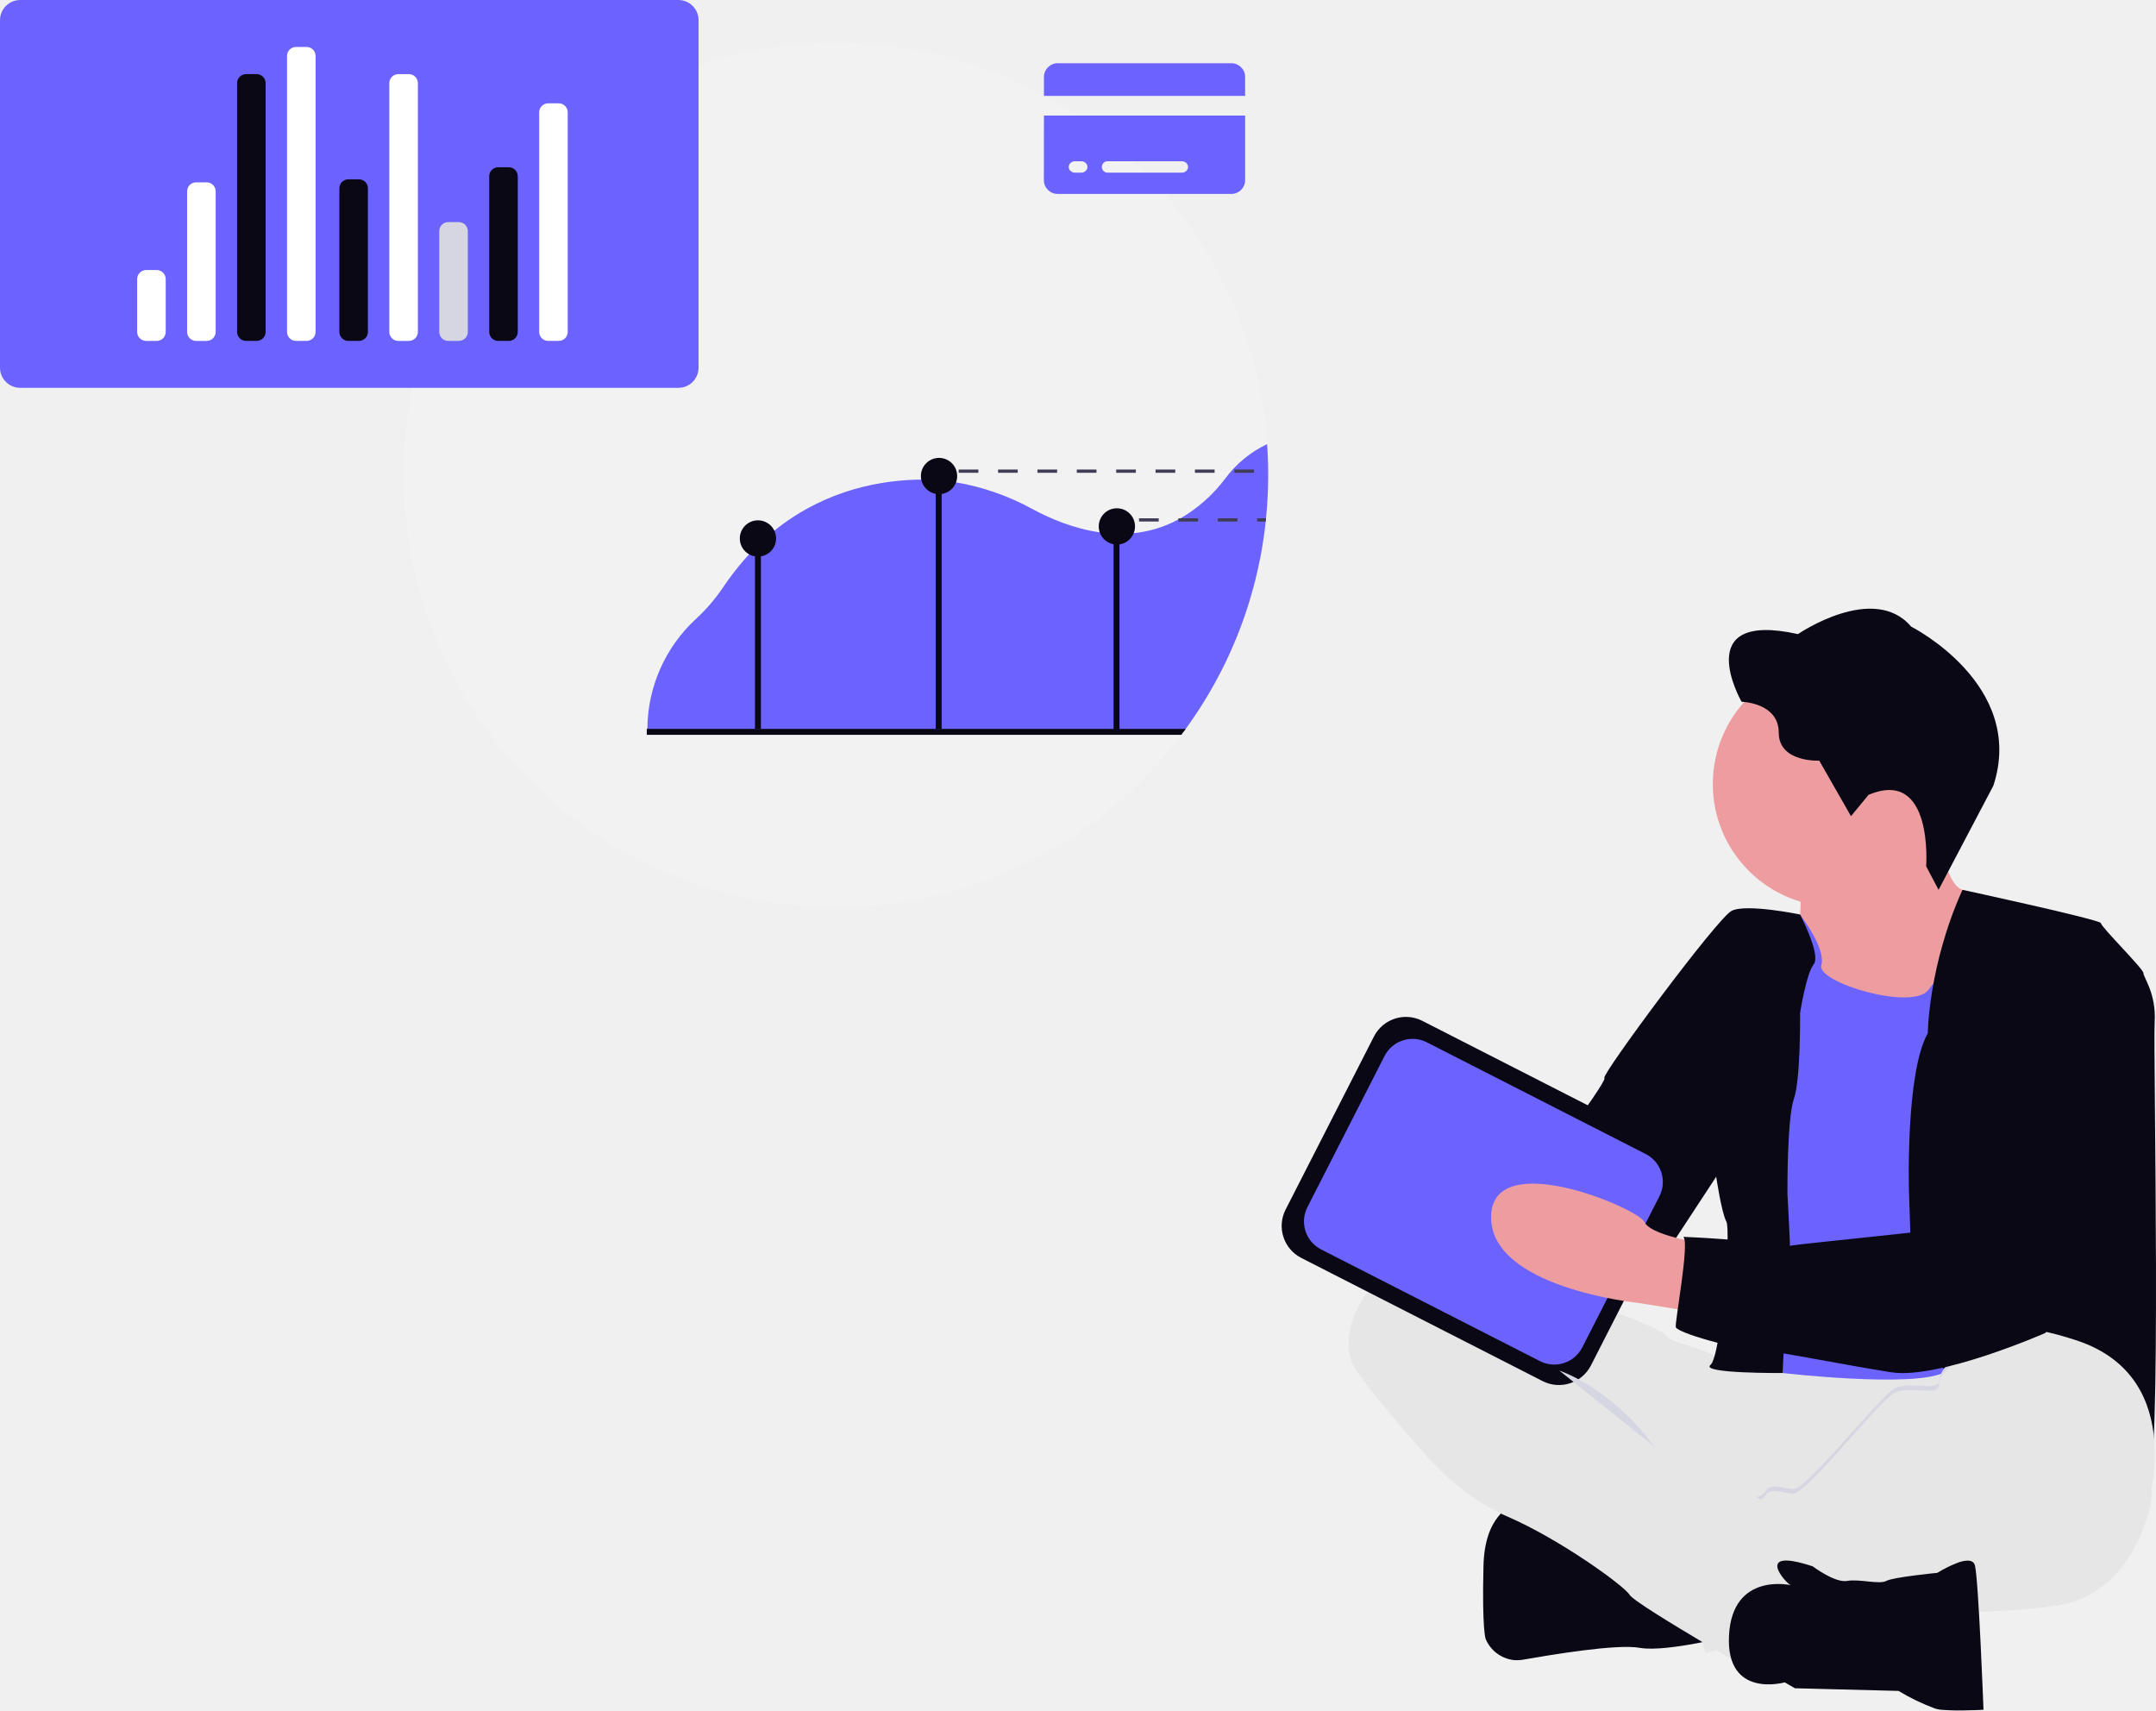
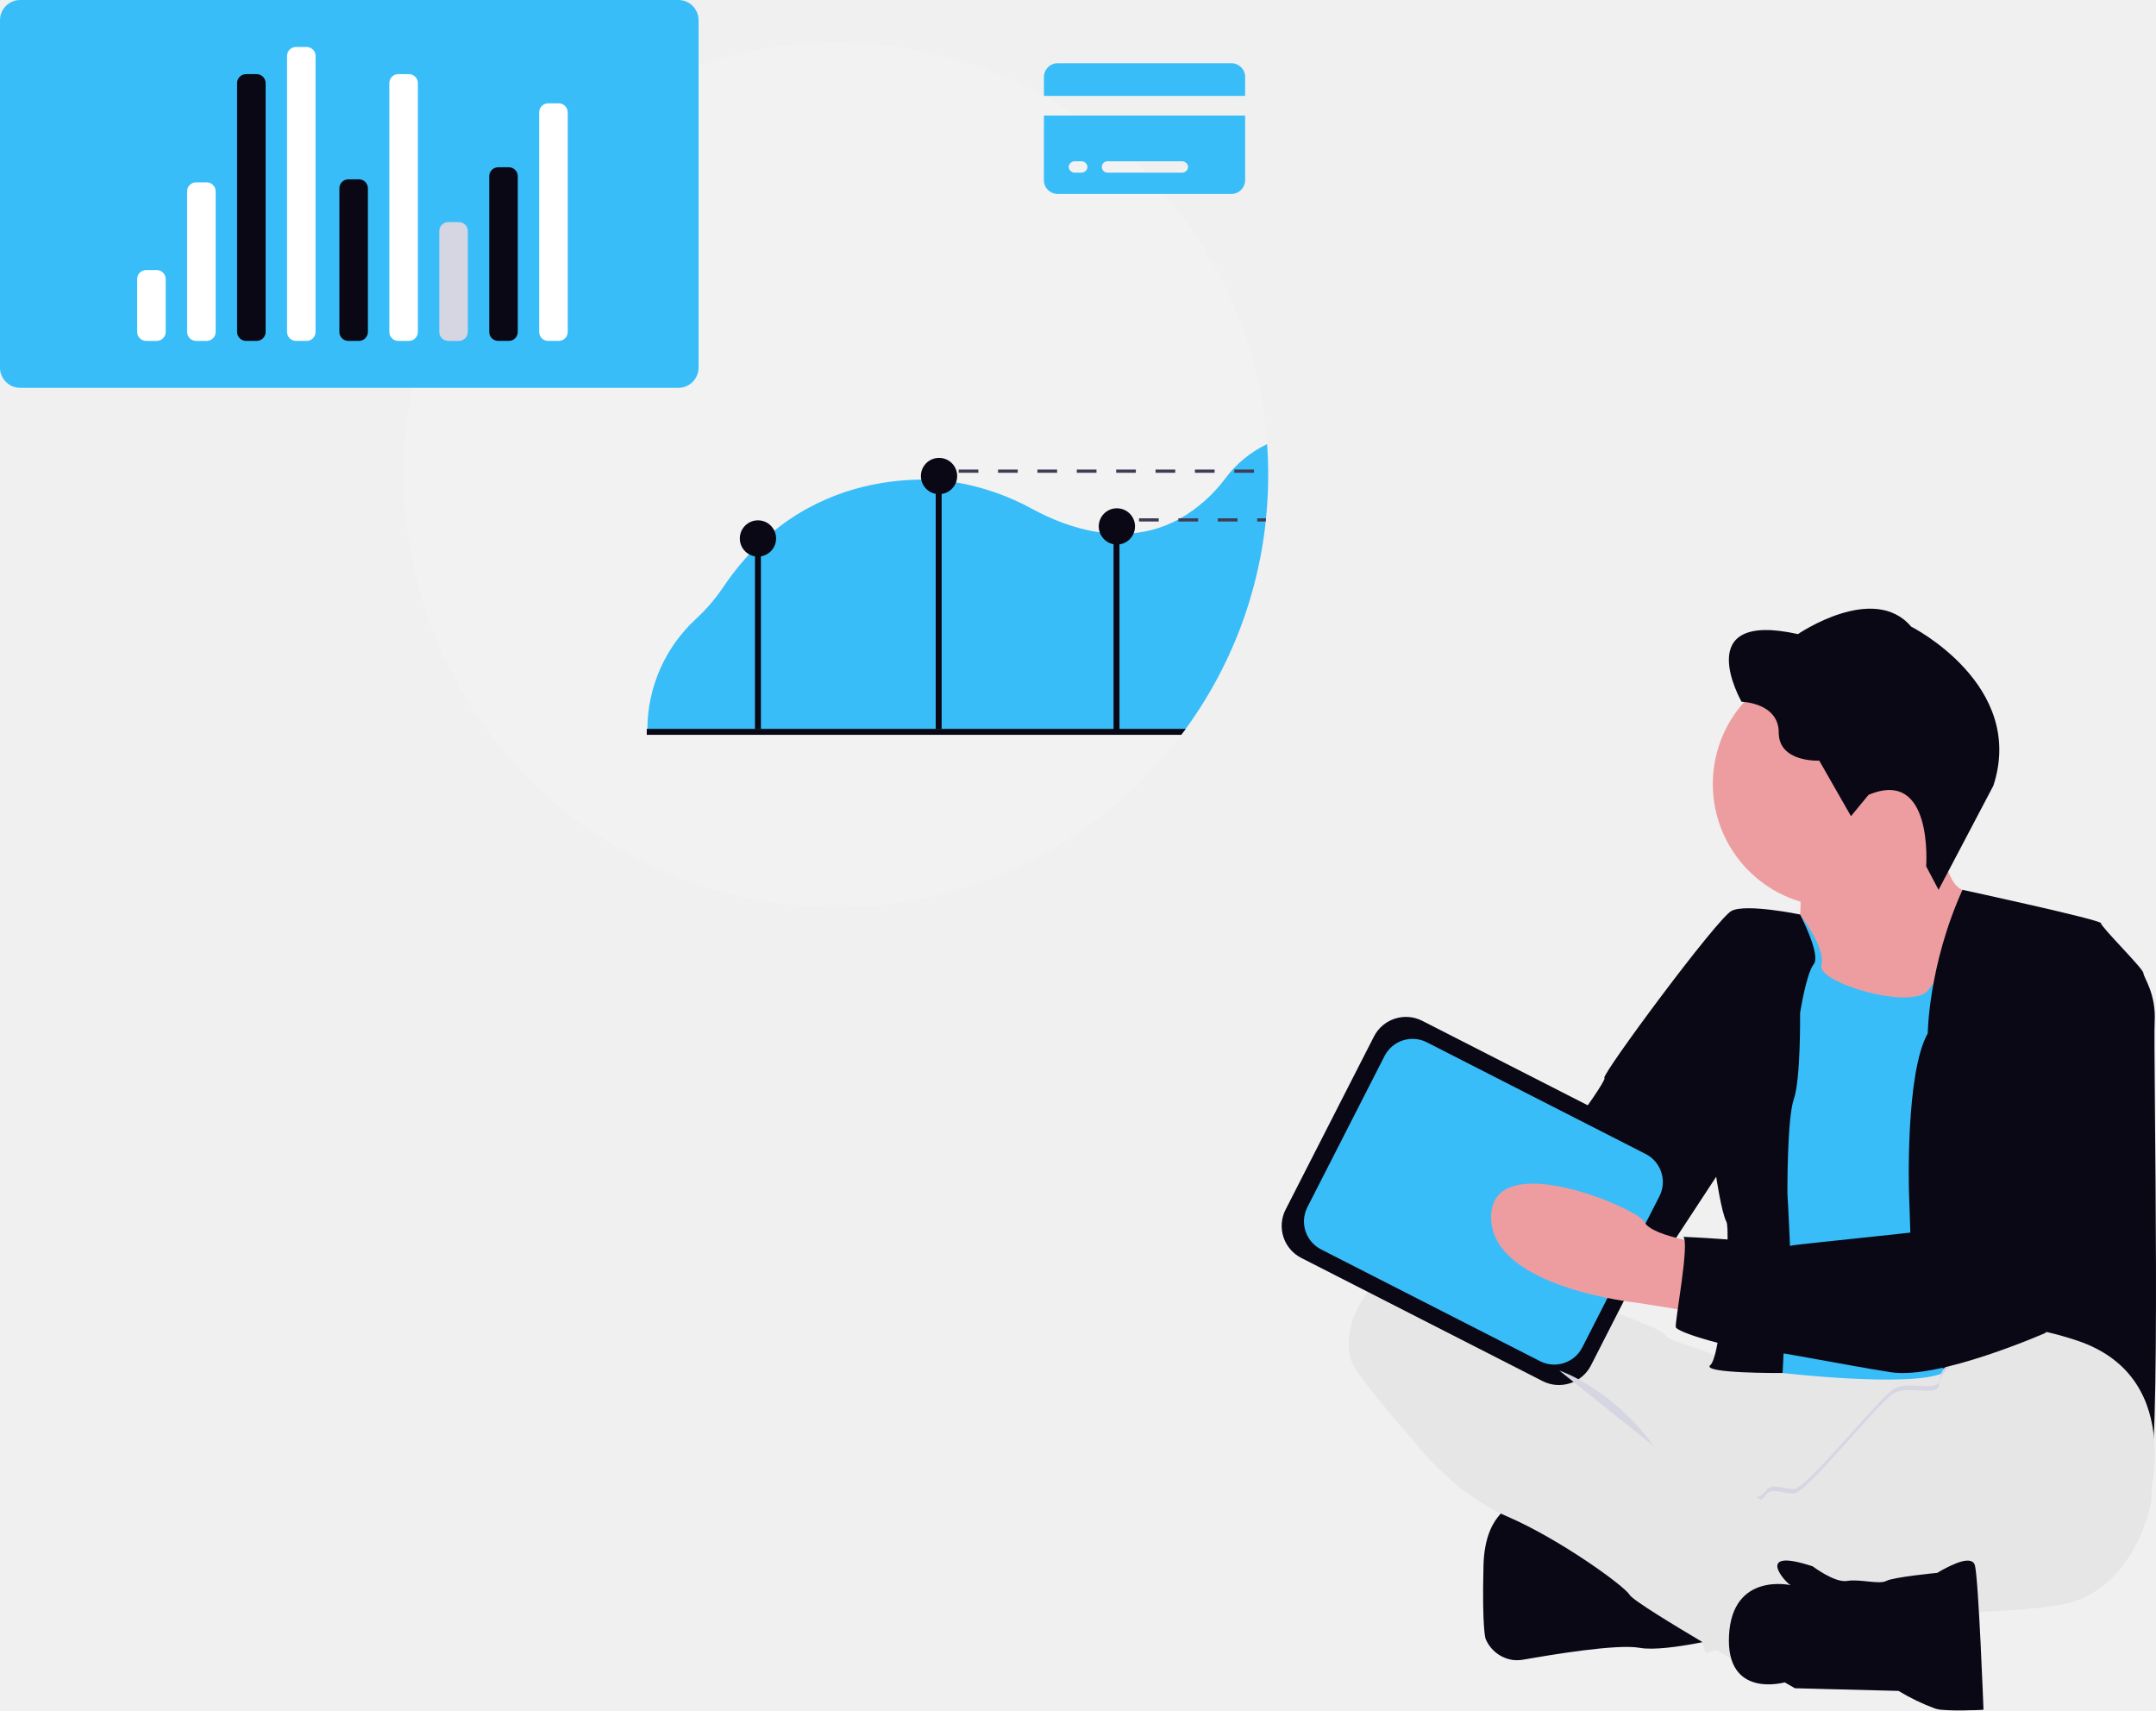
<svg xmlns="http://www.w3.org/2000/svg" width="960" height="761.618" viewBox="0 0 960 761.618" role="img" artist="Katerina Limpitsouni" source="https://undraw.co/">
  <g transform="translate(-712.689 -196.052)">
    <g transform="translate(712.689 196.052)">
      <g transform="translate(179.8 18.989)">
        <path d="M753.943,293.986q0,2.149-.051,4.29c-.015.933-.043,1.867-.08,2.8-.007.268-.014.528-.029.8q-.032.77-.065,1.519-.239,5-.738,9.933c-.014.159-.029.318-.043.47-.036.326-.065.651-.109.977-.1.977-.21,1.953-.333,2.916-.08.651-.159,1.3-.246,1.946-.043.311-.087.622-.123.926-.051.34-.094.673-.145,1.006-.022.145-.043.289-.065.441-.072.492-.145.991-.224,1.483-.094.644-.2,1.281-.3,1.924s-.21,1.273-.326,1.91-.224,1.273-.34,1.91-.239,1.281-.362,1.917q-.933,4.732-2.084,9.383-.456,1.812-.933,3.617-.792,2.93-1.671,5.831c-.166.535-.333,1.071-.5,1.6-.188.608-.383,1.215-.579,1.816s-.391,1.208-.593,1.809-.405,1.2-.615,1.8-.412,1.194-.629,1.787-.427,1.194-.644,1.787-.441,1.187-.666,1.773q-.673,1.78-1.382,3.523c-.232.586-.47,1.172-.716,1.751q-1.443,3.494-3.024,6.909c-.232.506-.463,1.013-.7,1.512-.159.333-.311.658-.47.991-.268.55-.528,1.092-.8,1.635s-.543,1.107-.825,1.664q-.836,1.65-1.7,3.292c-.572,1.092-1.158,2.185-1.758,3.263s-1.208,2.156-1.823,3.219c-.311.535-.622,1.071-.933,1.6q-1.878,3.18-3.878,6.287t-4.1,6.113c-.7,1.006-1.418,2.011-2.142,3-.289.4-.579.789-.868,1.179-.354.492-.723.977-1.092,1.461a192.307,192.307,0,0,1-277.07,31.963q-3.169-2.648-6.222-5.426a193.442,193.442,0,0,1-33.794-40.5c-1.165-1.874-2.308-3.769-3.408-5.679a191.552,191.552,0,0,1-25.691-96.129c0-106.286,86.159-192.445,192.445-192.445a192.284,192.284,0,0,1,161.1,87.136c.318.485.637.977.955,1.469a191.3,191.3,0,0,1,29.9,90.16Q753.947,287.077,753.943,293.986Z" transform="translate(-369.053 -101.541)" fill="#f2f2f2" />
-         <path d="M794.907,348.631a49.728,49.728,0,0,0-18.622,15.294,66.773,66.773,0,0,1-19.9,17.725c-.326.181-.644.354-.969.528a53.194,53.194,0,0,1-19.9,6.1,60.392,60.392,0,0,1-6.338.3c-.883-.007-1.765-.029-2.641-.072-2.076-.1-4.131-.3-6.15-.593-11.59-1.65-22.073-6.106-29.836-10.3a108.585,108.585,0,0,0-34.155-11.952q-3.212-.532-6.41-.832c-.883-.087-1.758-.152-2.634-.21q-3.223-.217-6.439-.2c-1.1.007-2.192.029-3.292.072-18.478.723-42.577,5.99-64.187,24.388-.289.246-.572.492-.861.738-.268.232-.535.47-.8.709a107.894,107.894,0,0,0-9.651,9.745,122.323,122.323,0,0,0-9.55,12.48,79.625,79.625,0,0,1-12.039,13.963,67.05,67.05,0,0,0-21.574,48.56v.362c-.007.391-.007.789-.007,1.179H757.785c.289-.391.579-.781.861-1.179.723-.991,1.44-2,2.142-3q2.116-3.017,4.1-6.113,2.008-3.1,3.878-6.287c.311-.528.622-1.064.933-1.6.615-1.064,1.223-2.141,1.823-3.219s1.187-2.17,1.758-3.263,1.146-2.19,1.7-3.292c.282-.557.557-1.114.825-1.664s.528-1.085.8-1.635c.159-.333.311-.658.47-.991.239-.5.47-1.006.7-1.512q1.584-3.418,3.024-6.909c.246-.579.485-1.165.716-1.751q.706-1.747,1.382-3.523c.224-.586.441-1.179.666-1.773s.434-1.187.644-1.787.427-1.194.629-1.787.412-1.2.615-1.8.4-1.2.593-1.809.391-1.208.579-1.816c.166-.528.333-1.064.5-1.6q.879-2.9,1.671-5.831.477-1.8.933-3.617,1.15-4.645,2.084-9.383c.123-.637.246-1.273.362-1.917s.231-1.273.34-1.91.224-1.273.326-1.91.21-1.281.3-1.924c.08-.492.152-.991.224-1.483.022-.152.043-.3.065-.441.051-.34.094-.673.137-1.006.043-.311.087-.622.13-.926.087-.651.166-1.3.246-1.946.123-.962.232-1.939.333-2.916h.007c.029-.326.065-.651.1-.977.015-.152.029-.311.043-.47q.5-4.927.738-9.933.033-.749.065-1.519c.014-.268.022-.528.029-.8.036-.933.065-1.867.08-2.8q.054-2.138.051-4.29Q795.392,355.41,794.907,348.631Z" transform="translate(-410.501 -169.866)" fill="#6c63ff" />
+         <path d="M794.907,348.631a49.728,49.728,0,0,0-18.622,15.294,66.773,66.773,0,0,1-19.9,17.725c-.326.181-.644.354-.969.528a53.194,53.194,0,0,1-19.9,6.1,60.392,60.392,0,0,1-6.338.3c-.883-.007-1.765-.029-2.641-.072-2.076-.1-4.131-.3-6.15-.593-11.59-1.65-22.073-6.106-29.836-10.3a108.585,108.585,0,0,0-34.155-11.952q-3.212-.532-6.41-.832c-.883-.087-1.758-.152-2.634-.21q-3.223-.217-6.439-.2c-1.1.007-2.192.029-3.292.072-18.478.723-42.577,5.99-64.187,24.388-.289.246-.572.492-.861.738-.268.232-.535.47-.8.709a107.894,107.894,0,0,0-9.651,9.745,122.323,122.323,0,0,0-9.55,12.48,79.625,79.625,0,0,1-12.039,13.963,67.05,67.05,0,0,0-21.574,48.56v.362c-.007.391-.007.789-.007,1.179H757.785c.289-.391.579-.781.861-1.179.723-.991,1.44-2,2.142-3q2.116-3.017,4.1-6.113,2.008-3.1,3.878-6.287c.311-.528.622-1.064.933-1.6.615-1.064,1.223-2.141,1.823-3.219s1.187-2.17,1.758-3.263,1.146-2.19,1.7-3.292c.282-.557.557-1.114.825-1.664s.528-1.085.8-1.635c.159-.333.311-.658.47-.991.239-.5.47-1.006.7-1.512q1.584-3.418,3.024-6.909c.246-.579.485-1.165.716-1.751q.706-1.747,1.382-3.523c.224-.586.441-1.179.666-1.773s.434-1.187.644-1.787.427-1.194.629-1.787.412-1.2.615-1.8.4-1.2.593-1.809.391-1.208.579-1.816c.166-.528.333-1.064.5-1.6q.879-2.9,1.671-5.831.477-1.8.933-3.617,1.15-4.645,2.084-9.383c.123-.637.246-1.273.362-1.917s.231-1.273.34-1.91.224-1.273.326-1.91.21-1.281.3-1.924c.08-.492.152-.991.224-1.483.022-.152.043-.3.065-.441.051-.34.094-.673.137-1.006.043-.311.087-.622.13-.926.087-.651.166-1.3.246-1.946.123-.962.232-1.939.333-2.916h.007c.029-.326.065-.651.1-.977.015-.152.029-.311.043-.47q.5-4.927.738-9.933.033-.749.065-1.519c.014-.268.022-.528.029-.8.036-.933.065-1.867.08-2.8q.054-2.138.051-4.29Q795.392,355.41,794.907,348.631Z" transform="translate(-410.501 -169.866)" fill="#38BDF8" />
        <rect width="2.64" height="78.291" transform="translate(156.373 227.284)" fill="#090814" />
        <rect width="2.64" height="114.425" transform="translate(236.843 191.151)" fill="#090814" />
        <rect width="2.64" height="91.848" transform="translate(316.03 214.907)" fill="#090814" />
        <circle cx="8.075" cy="8.075" r="8.075" transform="translate(230.251 184.895)" fill="#090814" />
        <circle cx="8.075" cy="8.075" r="8.075" transform="translate(309.438 207.332)" fill="#090814" />
        <circle cx="8.075" cy="8.075" r="8.075" transform="translate(149.617 212.698)" fill="#090814" />
        <path d="M758.547,523.911c-.289.4-.579.789-.868,1.179-.354.492-.723.977-1.092,1.461h-238v-2.641Z" transform="translate(-410.401 -218.335)" fill="#090814" />
        <path d="M710.553,364.271v1.447h8.768v-1.447Zm17.537,0v1.447h8.761v-1.447Zm17.53,0v1.447h8.769v-1.447Zm17.53,0v1.447h8.768v-1.447Zm17.537,0v1.447h8.761v-1.447Zm17.53,0v1.447h8.769v-1.447Zm17.53,0v1.447h8.769v-1.447Zm17.537,0v1.447h8.761v-1.447Z" transform="translate(-463.485 -174.191)" fill="#3f3d56" />
        <path d="M821.553,394.271v1.447h8.768v-1.447Zm17.537,0v1.447h8.761v-1.447Zm17.53,0v1.447h8.768v-1.447Zm17.53,0v1.447h3.813c.029-.326.065-.651.1-.977.015-.152.029-.311.043-.47Z" transform="translate(-494.179 -182.487)" fill="#3f3d56" />
      </g>
      <g transform="translate(0 0)">
-         <path d="M9,0H302.049a9,9,0,0,1,9,9V163.692a9,9,0,0,1-9,9H9a9,9,0,0,1-9-9V9A9,9,0,0,1,9,0Z" fill="#6c63ff" />
+         <path d="M9,0H302.049a9,9,0,0,1,9,9V163.692a9,9,0,0,1-9,9H9a9,9,0,0,1-9-9V9A9,9,0,0,1,9,0Z" fill="#38BDF8" />
        <path d="M4,0H8.711a4,4,0,0,1,4,4V27.545a4,4,0,0,1-4,4H4a4,4,0,0,1-4-4V4A4,4,0,0,1,4,0Z" transform="translate(61.074 120.25)" fill="#fff" />
        <path d="M4,0H8.711a4,4,0,0,1,4,4V66.6a4,4,0,0,1-4,4H4a4,4,0,0,1-4-4V4A4,4,0,0,1,4,0Z" transform="translate(83.318 81.196)" fill="#fff" />
        <path d="M4,0H8.711a4,4,0,0,1,4,4V126.889a4,4,0,0,1-4,4H4a4,4,0,0,1-4-4V4A4,4,0,0,1,4,0Z" transform="translate(127.806 20.905)" fill="#fff" />
        <path d="M4,0H8.711a4,4,0,0,1,4,4V114.784a4,4,0,0,1-4,4H4a4,4,0,0,1-4-4V4A4,4,0,0,1,4,0Z" transform="translate(105.562 33.01)" fill="#090814" />
        <path d="M4,0H8.711a4,4,0,0,1,4,4V67.948a4,4,0,0,1-4,4H4a4,4,0,0,1-4-4V4A4,4,0,0,1,4,0Z" transform="translate(151.107 79.846)" fill="#090814" />
        <path d="M4,0H8.711a4,4,0,0,1,4,4V114.785a4,4,0,0,1-4,4H4a4,4,0,0,1-4-4V4A4,4,0,0,1,4,0Z" transform="translate(173.35 33.01)" fill="#fff" />
        <path d="M4,0H8.711a4,4,0,0,1,4,4V48.9a4,4,0,0,1-4,4H4a4,4,0,0,1-4-4V4A4,4,0,0,1,4,0Z" transform="translate(195.594 98.897)" fill="#d6d6e3" />
        <path d="M4,0H8.711a4,4,0,0,1,4,4V73.321a4,4,0,0,1-4,4H4a4,4,0,0,1-4-4V4A4,4,0,0,1,4,0Z" transform="translate(217.838 74.473)" fill="#090814" />
        <path d="M4,0H8.711a4,4,0,0,1,4,4v97.786a4,4,0,0,1-4,4H4a4,4,0,0,1-4-4V4A4,4,0,0,1,4,0Z" transform="translate(240.081 46.008)" fill="#fff" />
      </g>
-       <path d="M345.363,622.566a6.147,6.147,0,0,0-6.4-5.816H262.188a6.158,6.158,0,0,0-6.407,5.816V631.3h89.583ZM255.75,669.12a6.157,6.157,0,0,0,6.407,5.825h76.808a6.146,6.146,0,0,0,6.4-5.825V640.06H255.78Zm28.433-8.724h32.809a2.888,2.888,0,0,1,2.567,1.225,2.351,2.351,0,0,1,0,2.636,2.888,2.888,0,0,1-2.567,1.225H284.183a2.545,2.545,0,1,1,0-5.087Zm-14.4,0h2.4a2.888,2.888,0,0,1,2.567,1.225,2.351,2.351,0,0,1,0,2.636,2.887,2.887,0,0,1-2.567,1.225h-2.4a2.887,2.887,0,0,1-2.567-1.225,2.351,2.351,0,0,1,0-2.636,2.888,2.888,0,0,1,2.567-1.225Z" transform="translate(209.055 -588.599)" fill="#6c63ff" />
+       <path d="M345.363,622.566a6.147,6.147,0,0,0-6.4-5.816H262.188a6.158,6.158,0,0,0-6.407,5.816V631.3h89.583ZM255.75,669.12a6.157,6.157,0,0,0,6.407,5.825h76.808a6.146,6.146,0,0,0,6.4-5.825V640.06H255.78Zm28.433-8.724h32.809a2.888,2.888,0,0,1,2.567,1.225,2.351,2.351,0,0,1,0,2.636,2.888,2.888,0,0,1-2.567,1.225H284.183a2.545,2.545,0,1,1,0-5.087Zm-14.4,0h2.4a2.888,2.888,0,0,1,2.567,1.225,2.351,2.351,0,0,1,0,2.636,2.887,2.887,0,0,1-2.567,1.225h-2.4a2.887,2.887,0,0,1-2.567-1.225,2.351,2.351,0,0,1,0-2.636,2.888,2.888,0,0,1,2.567-1.225Z" transform="translate(209.055 -588.599)" fill="#38BDF8" />
    </g>
    <g transform="translate(1277.856 467.08)">
      <path d="M1187.453,867.247s-6.692,40.413-40.649,46.372-147.249,4.729-147.249,4.729-64.769-9.459-88.2-64.083-38.474-76.474-18.4-77.444,128.355,36.582,134.574,37.055S1193.436,730.756,1187.453,867.247Z" transform="translate(-794.674 -470.012)" fill="#e6e6e6" />
      <path d="M884.241,869.378a15.489,15.489,0,0,0,12.675,9.459,16.338,16.338,0,0,0,4.091-.213c12.439-2.152,41.6-7.094,51.882-5.249,6.172,1.135,17.617-.568,25.752-2.1,5.415-1.017,9.459-1.963,9.459-1.963s-9.577-31.805-10.759-32.751S934.3,810.545,934.3,810.545L901.2,808.18h0a17.546,17.546,0,0,0-11.232,6.6c-3.5,4.233-6.5,11.185-6.692,22.559C882.609,865.311,884.241,869.378,884.241,869.378Z" transform="translate(-787.906 -410.671)" fill="#090814" />
      <path d="M955.55,854.5l30.741-24.144,48.523-47.814s-5.226-.26-13.148-.591c-1.963,1.253-7.472,5.2-7.685,9.979-.237,5.841-13.1.4-19.793,3.76S954.746,840.949,949,840.618s-10.286-2.908-12.675,1.159l-.165.26Z" transform="translate(-715.513 -446.467)" opacity="0.1" />
      <path d="M859.29,809.929c3.122,7.638,29.18,37.055,29.18,37.055s16.553,21.5,39.916,31.545,52.354,31.072,54.506,34.9c1.371,2.365,20.052,13.692,33.106,21.424l2.956,1.726,6.526,3.783,3.452,1.987,15.962-12.888c7.874-6.385,15.7-12.817,15.82-13.171.237-.709,3.358-8.844,2.625-9.317a126.714,126.714,0,0,1-13.022-13.214c-31.086-23.69-98.079-79.749-100.743-81.587l89.858,57.722,21.5,13.81,30.741-24.143,48.547-47.791s-6.527-.331-16.033-.733c-23.647-1.017-65.455-2.625-70.751-1.419a40.642,40.642,0,0,1-13.148.851s-11.823.544-19.84-3.641-20.313-6.1-21.755-9.2-43.747-17.9-43.747-17.9-57.6-30.6-78.177-12.438S856.192,802.267,859.29,809.929Z" transform="translate(-822.452 -474.328)" fill="#e6e6e6" />
      <path d="M937,748.747l7.4,24.616,9.459,55.452L989,831.181l10.168-16.86,10.145-16.836s6.337-22.417,10.877-44.078c4.02-19.2,6.645-37.835,2.365-39.822-3.878-1.8-6.432-8.253-8.087-15.2-.213-.851-.4-1.726-.568-2.6a134.184,134.184,0,0,1-2.364-17.83s-73.637-3.807-63.35,26.555a48.033,48.033,0,0,1,2.767,16.127,38.16,38.16,0,0,1-.237,4.115A34.431,34.431,0,0,1,937,748.747Z" transform="translate(-714.367 -588.607)" fill="#ed9da0" />
-       <path d="M930.51,717.516l2.625,41.832,5.983,35.612,6.692,16.553,5.983,90.26s57.627,6.668,71.65-.118a6.243,6.243,0,0,0,2.53-1.986c16.837-25.633,11.4-99.577,11.4-99.577l6.456-47.79-4.3-24.83-10.4-1.088-8.016-.875s-1.8,2.223-4.4,5.675c-7.094,9.459-49.848-3.31-47.672-10.948s-9.459-22.536-9.459-22.536Z" transform="translate(-723.225 -561.443)" fill="#6c63ff" />
+       <path d="M930.51,717.516l2.625,41.832,5.983,35.612,6.692,16.553,5.983,90.26s57.627,6.668,71.65-.118a6.243,6.243,0,0,0,2.53-1.986c16.837-25.633,11.4-99.577,11.4-99.577l6.456-47.79-4.3-24.83-10.4-1.088-8.016-.875s-1.8,2.223-4.4,5.675c-7.094,9.459-49.848-3.31-47.672-10.948s-9.459-22.536-9.459-22.536Z" transform="translate(-723.225 -561.443)" fill="#38BDF8" />
      <path d="M987.186,699.231s61.643,13.341,61.643,14.835c0,1.679,18.917,20.313,18.917,22.228s5.746,9.081,5.013,21.755,3.381,208.5-3.264,204.664-103.763-57.6-103.763-57.6l-2.365-71.485s-1.655-52.827,8.371-70.515C971.74,763.11,971.976,732.984,987.186,699.231Z" transform="translate(-678.522 -574.049)" fill="#090814" />
      <path d="M993.158,699.261s-24.049-4.966-30.5-1.608S905.05,770.083,906.019,772,955.8,815.935,955.8,815.935s2.365,16.009,4.54,20.076-2.365,59.992-7.094,63.847,32.136,3.571,32.136,3.571,1.679-36.7,3.1-38.616-.946-41.122-.946-41.122-.236-33.46,2.861-42.3,2.767-38.237,2.767-38.237,2.743-17.641,6.077-21.755S993.158,699.261,993.158,699.261Z" transform="translate(-756.813 -563.098)" fill="#090814" />
      <path d="M926.37,704.714a54.672,54.672,0,1,0,1.182-11.374A54.672,54.672,0,0,0,926.37,704.714Z" transform="translate(-728.877 -626.581)" fill="#ed9da0" />
      <path d="M939.145,726.7l-13.029,4.067c.634,2.683-34.855,49.587-34.855,49.587l2.625,42.565,22.7,4.3,14.188-1.442,11.469-4.3,10.026-5.959,4.564-11.823,20.076-30.6Z" transform="translate(-776.789 -521.867)" fill="#090814" />
      <path d="M926.418,765.917s-29.157-42.068-50.912-19.367,8.844,59.519,16.009,58.337,41.358-3.169,41.358-3.169Z" transform="translate(-808.777 -503.952)" fill="#ed9da0" />
      <rect width="152.641" height="118.519" rx="16" transform="translate(53.88 176.248) rotate(27.04)" fill="#090814" />
-       <rect width="137.407" height="103.55" rx="14" transform="translate(57.692 186.714) rotate(27.04)" fill="#6c63ff" />
+       <rect width="137.407" height="103.55" rx="14" transform="translate(57.692 186.714) rotate(27.04)" fill="#38BDF8" />
      <ellipse cx="3.476" cy="3.476" rx="3.476" ry="3.476" transform="translate(153.913 291.972)" fill="#e6e8ec" />
      <path d="M884.62,763.142c-.237,31.569,65.005,38.237,65.005,38.237l16.553,2.648,7.472,1.182,3.121-30.741s-3.429-.5-7.709-1.49c-6.314-1.49-14.5-4.02-16.2-7.591C950.1,759.359,884.857,731.6,884.62,763.142Z" transform="translate(-785.85 -492.334)" fill="#ed9da0" />
      <path d="M956.209,855.167l30.741-24.144,48.547-47.791s-6.527-.331-16.033-.733a10.592,10.592,0,0,0-3.381,6.527c-.237,5.841-13.1.4-19.793,3.76s-39.443,45.26-45.189,44.929-10.286-2.909-12.675,1.159l-.165.26a6.858,6.858,0,0,1-3.642,2.175Z" transform="translate(-717.615 -445.717)" fill="#d6d6e3" />
      <path d="M917.47,863.11l15.442,49.446,2.365,7.78,7.378-2.034,16.269-4.469,72.454-19.887a62.971,62.971,0,0,0,26.012-7.094,79.029,79.029,0,0,1,44.929-9.814c9.459.9,20.218-3.24,29.062-19.556,0,0,20.076-59.283-30.6-76.261s-53.111,9.033-53.111,9.033l-.686.426c-1.963,1.253-7.472,5.2-7.685,9.979-.236,5.841-13.1.4-19.792,3.76s-39.443,45.26-45.189,44.929-10.286-2.909-12.675,1.159l-.166.26c-1.773,2.365-7.094,3-10.617,3.121h-3.311l-.449.142-3.689,1.088Z" transform="translate(-741.019 -455.314)" fill="#e6e6e6" />
      <path d="M1113.744,709.335s22.228-6.456,16.718,56.753-46.608,103.03-46.608,103.03-47.294,20.785-68.576,17.451-50.842-9.419-58.337-9.813c-11.823-.473-37.054-7.875-37.527-10.286s6.219-37.528,3.358-40.2c0,0,33.46,1.372,36.794,3.807s8.135.686,11.823,0,69.129-7.129,69.309-7.875a15.792,15.792,0,0,1,3.358-5.25s21.628-54.286,21.283-56.894C1064.251,756.18,1085.061,701.674,1113.744,709.335Z" transform="translate(-738.399 -546.57)" fill="#090814" />
      <path d="M954.26,873.555l4.54,2.625,46.135,1.182a93.464,93.464,0,0,0,16.34,7.875,14.149,14.149,0,0,0,2.365.5,102.278,102.278,0,0,0,12.864.236c3.523,0,6.266-.236,6.266-.236s-2.2-58.171-3.831-64.3c-.8-2.932-4.729-2.365-8.466-.828a56.465,56.465,0,0,0-8.276,4.186s-19.6,1.892-22.7,3.594-11.965-.969-17.451,0-15.3-6.479-15.3-6.479c-26.768-8.844-11.823,7.662-9.813,8.371,0,0-26.012-5.983-27.478,22.394S954.26,873.555,954.26,873.555Z" transform="translate(-724.747 -395.481)" fill="#090814" />
      <path d="M897.47,783.54s22.914,7.449,42.328,33.886Z" transform="translate(-768.313 -444.297)" fill="#d6d6e3" />
      <path d="M584.33,227.82l5.532,10.495,24.4-46.371c14.691-44.994-36.62-70.837-36.62-70.837-16.747-19.72-50.395,3.345-50.395,3.345-48.536-10.779-25.1,30.127-25.1,30.127s16.55.365,16.55,13.752,18.036,12.463,18.036,12.463l14.132,24.727,7.8-9.484c29.013-12.288,25.668,31.789,25.668,31.789Z" transform="translate(-291.845 -113.133)" fill="#090814" />
    </g>
  </g>
</svg>
